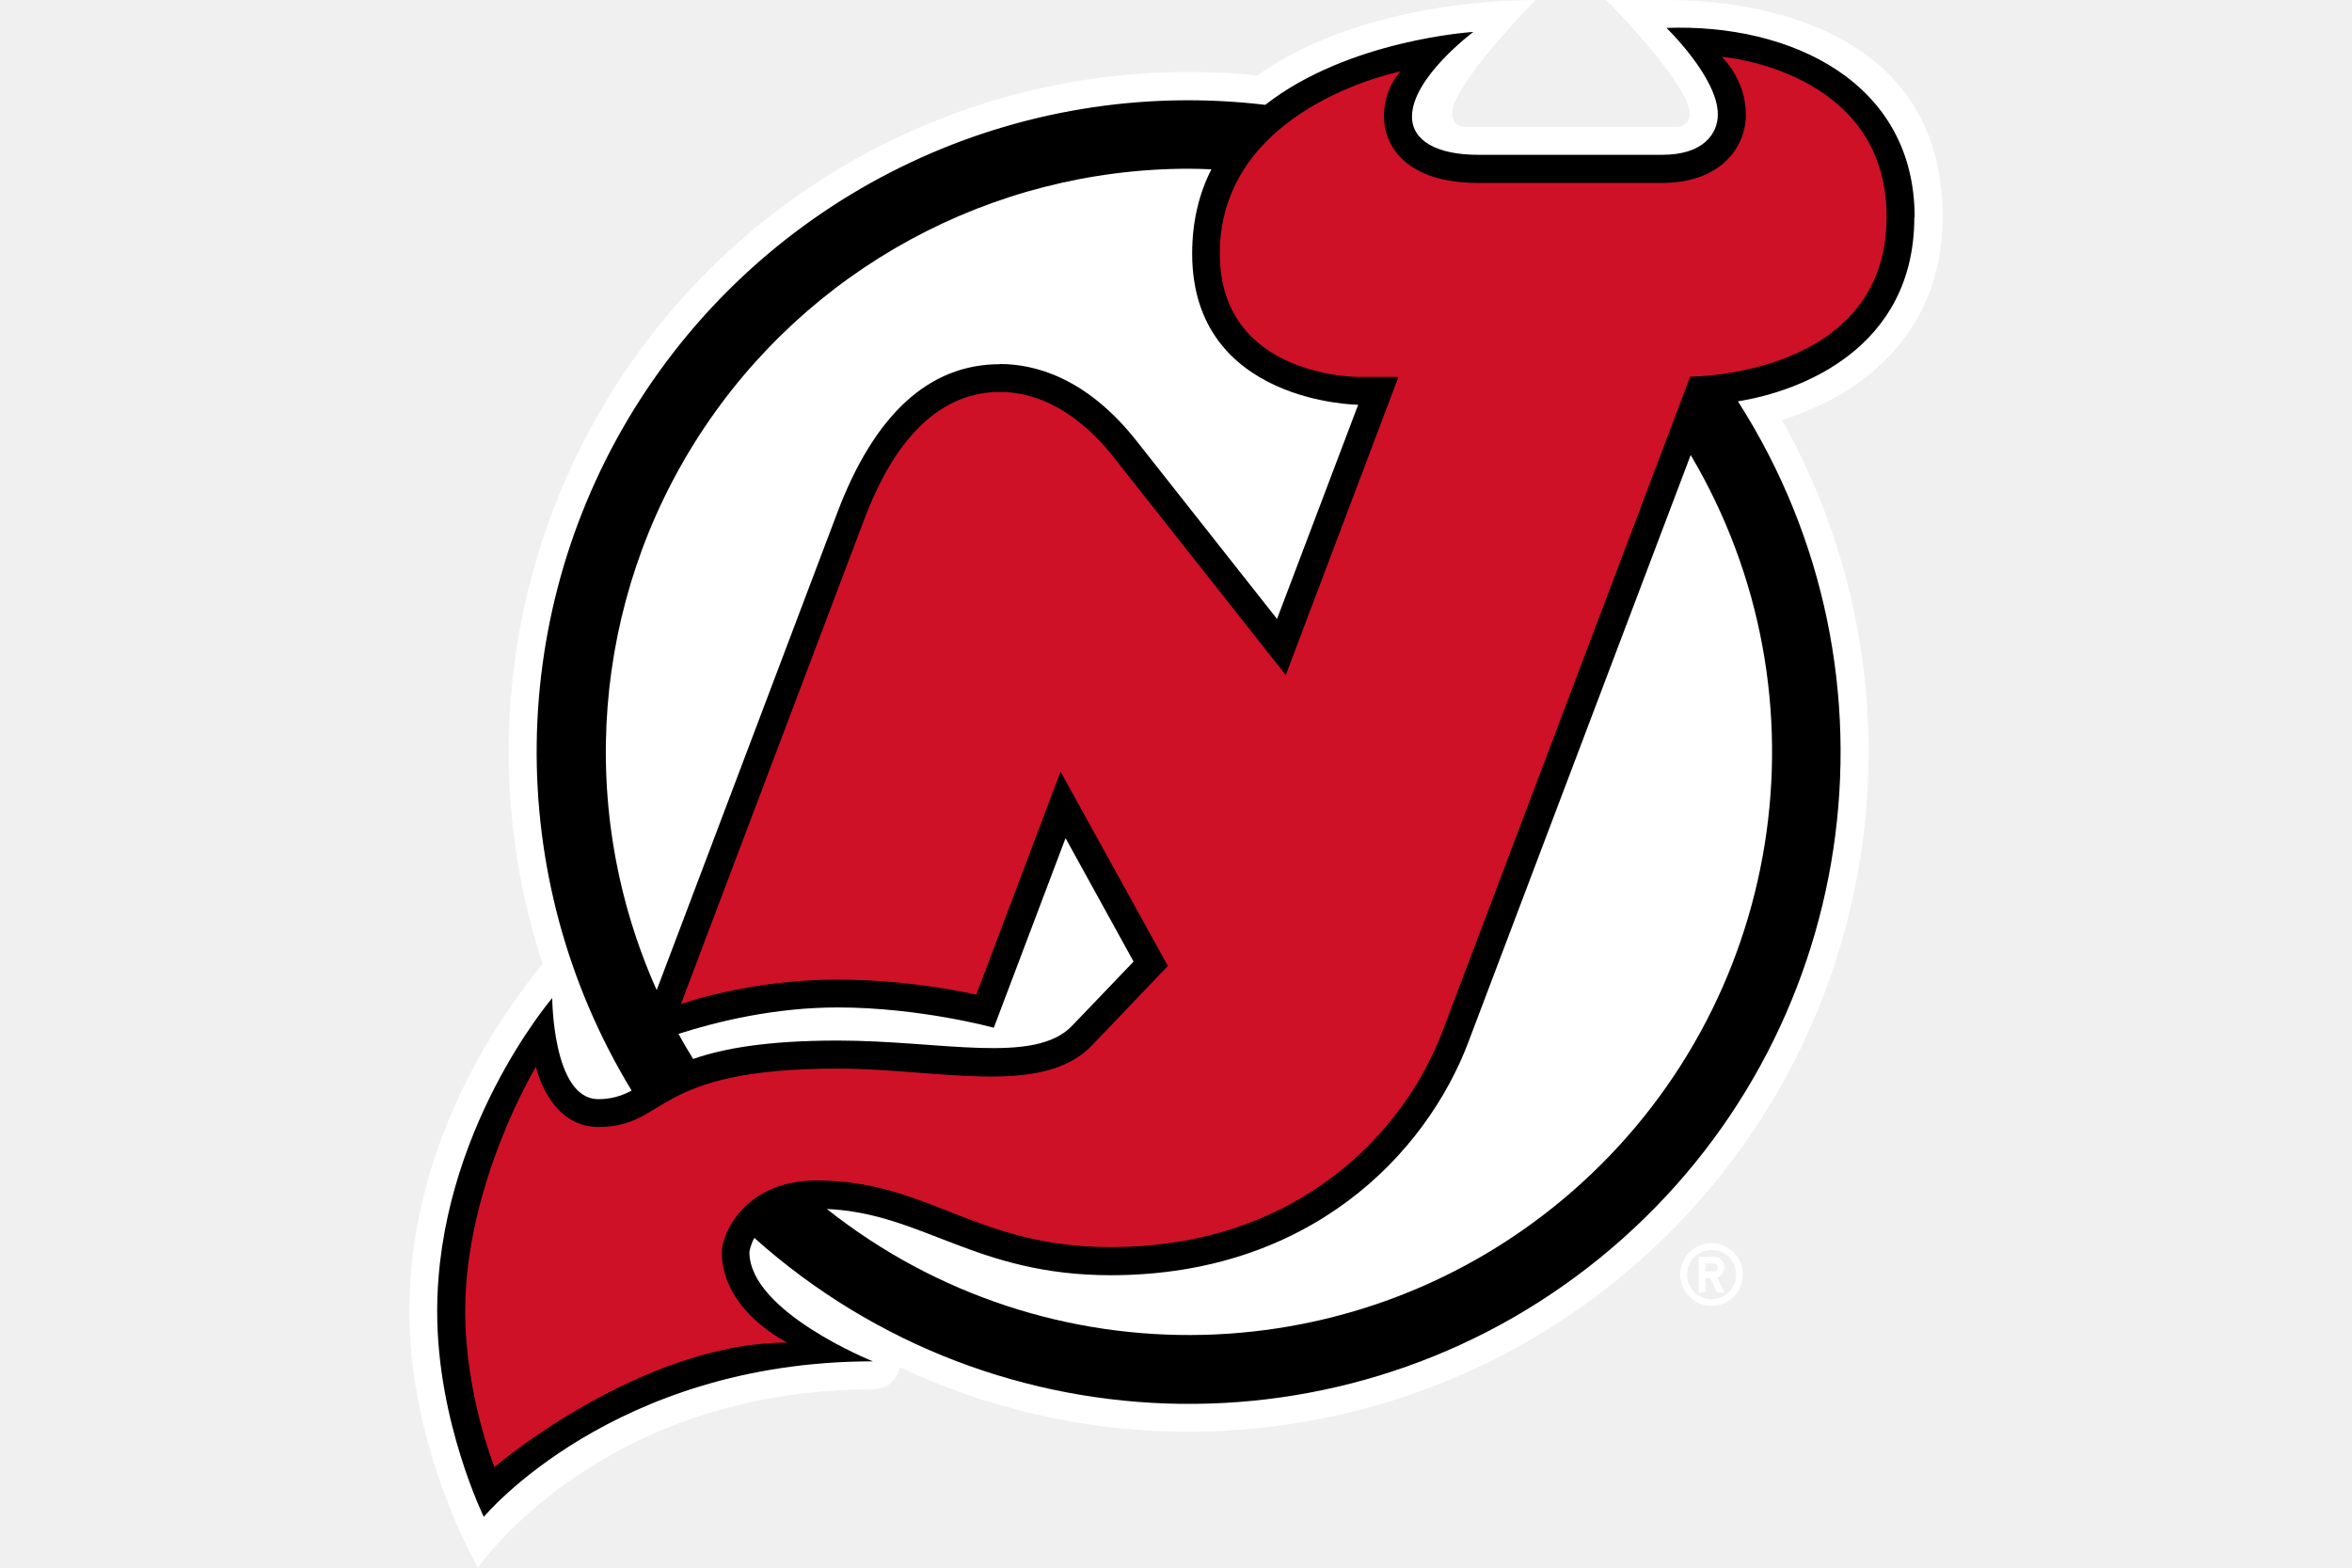
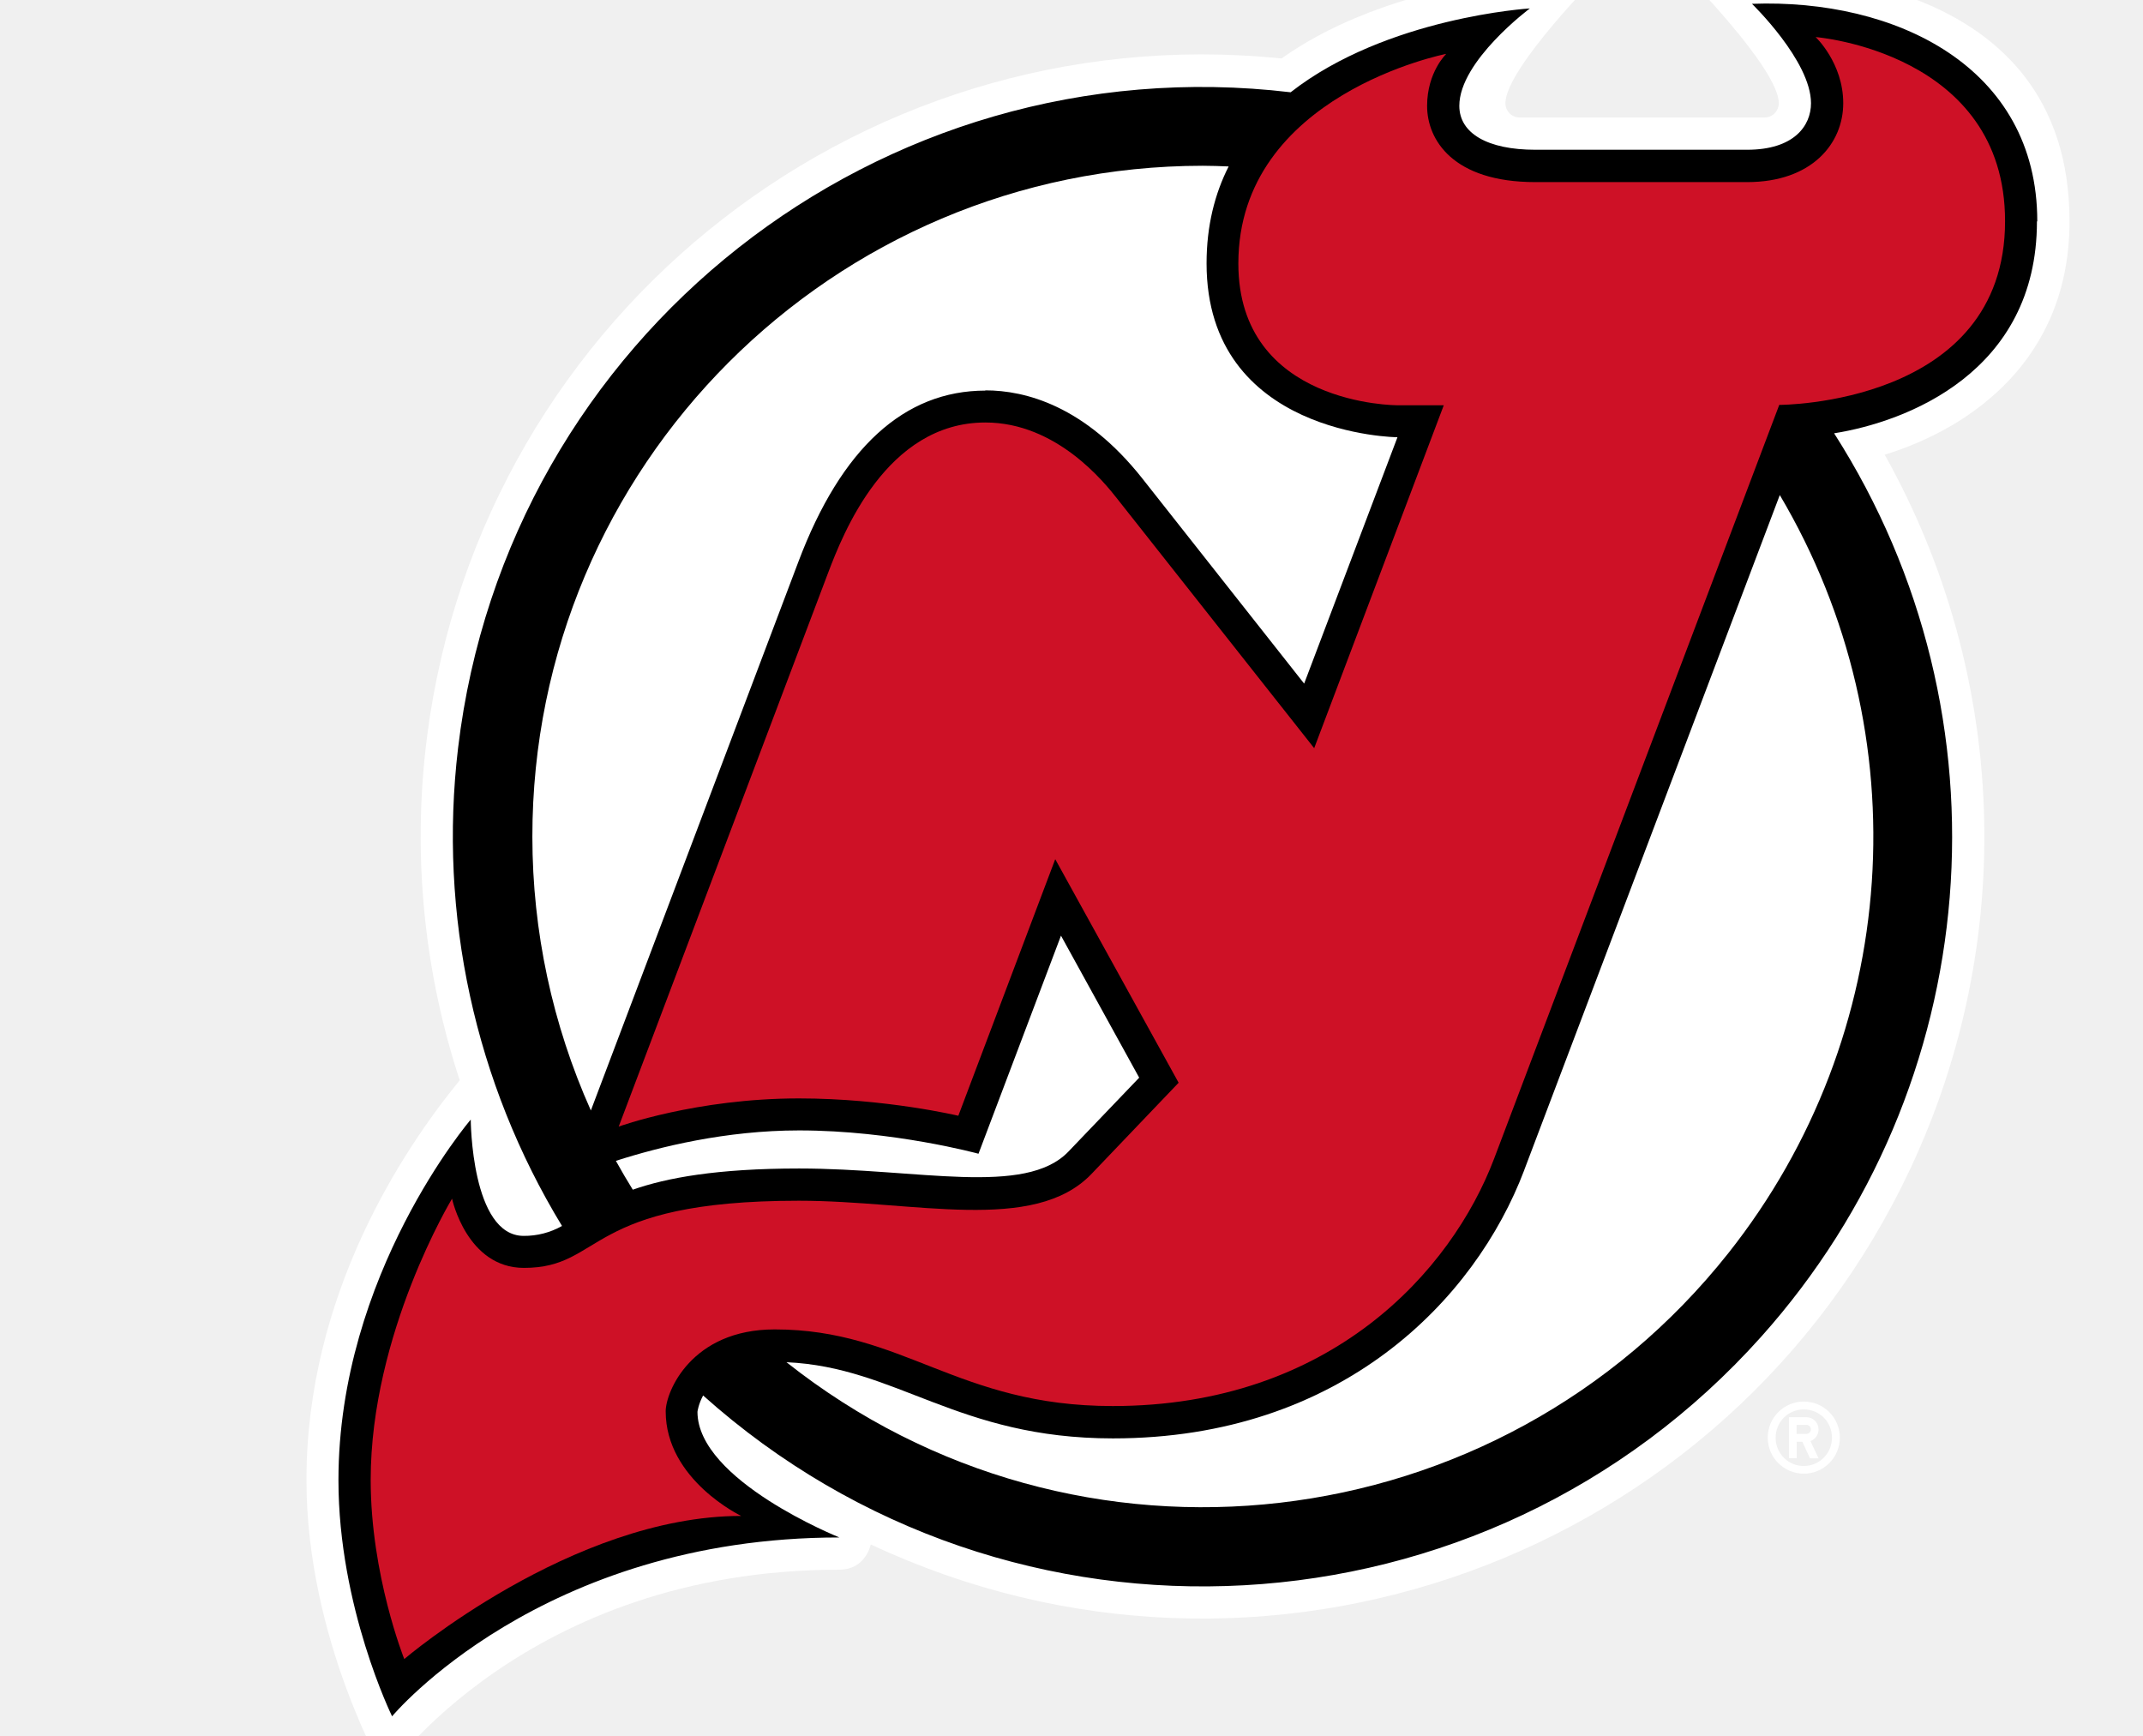
- <svg xmlns="http://www.w3.org/2000/svg" viewBox="0 0 24 16">
-   <g fill="#FFF">
-     <path d="M19.823 2.215C19.823 0 17.33 0 16.993 0h-.603s.853.857.853 1.167c0 .07-.057.127-.127.127h-2.173a.127.127 0 0 1-.126-.127c0-.31.853-1.167.853-1.167-.828 0-2.015.185-2.84.77a6.938 6.938 0 0 0-7.293 9.067c-.513.628-1.36 1.91-1.36 3.548 0 1.414.7 2.615.7 2.615s1.243-1.82 4.03-1.82c.214 0 .27-.188.278-.224a6.937 6.937 0 0 0 8.998-9.67c.767-.236 1.64-.847 1.64-2.07z" />
-     <path d="M17.465 12.688a.32.32 0 0 0 0 .64.32.32 0 0 0 0-.64zm0 .572a.25.25 0 0 1-.25-.25c0-.14.11-.252.25-.252s.25.11.25.25a.25.25 0 0 1-.25.252z" />
-     <path d="M17.596 12.935a.108.108 0 0 0-.108-.108h-.154v.364h.068v-.146h.05l.068.147h.076l-.072-.153a.112.112 0 0 0 .072-.102zm-.11.04h-.085v-.08h.087a.04.04 0 0 1 .04.04.04.04 0 0 1-.04.04z" />
+ <svg xmlns="http://www.w3.org/2000/svg" version="1.1" id="Layer_1" x="0px" y="0px" width="435.031px" height="352.309px" viewBox="0 0 435.031 352.309" enable-background="new 0 0 435.031 352.309" xml:space="preserve">
+   <g>
+     <path fill="#FFFFFF" d="M420.112,44.923c0-50.668-57.026-50.668-64.735-50.668h-13.794c0,0,19.513,19.604,19.513,26.695   c0,1.602-1.304,2.905-2.904,2.905h-49.708c-1.597-0.013-2.884-1.31-2.884-2.905c0-7.092,19.514-26.695,19.514-26.695   c-18.94,0-46.094,4.231-64.965,17.613C172.945,3.009,95.071,66.518,86.211,153.721c-2.246,22.108,0.176,44.438,7.109,65.55   c-11.735,14.365-31.11,43.691-31.11,81.161c0,32.345,16.012,59.817,16.012,59.817s28.434-41.633,92.187-41.633   c4.895,0,6.177-4.302,6.359-5.124c79.348,37.211,173.834,3.053,211.046-76.294c21.721-46.319,19.778-100.265-5.218-144.901   c17.545-5.399,37.516-19.375,37.516-47.353V44.923z" />
+     <path fill="#FFFFFF" d="M366.172,284.488c-4.042,0-7.319,3.277-7.319,7.32s3.277,7.319,7.319,7.319   c4.043,0,7.321-3.276,7.321-7.319S370.215,284.488,366.172,284.488z M366.172,297.573c-3.157,0-5.719-2.562-5.719-5.72   c0-3.204,2.517-5.765,5.719-5.765c3.203,0,5.719,2.516,5.719,5.719c0.026,3.158-2.514,5.738-5.672,5.766   C366.204,297.573,366.189,297.573,366.172,297.573z" />
+     <path fill="#FFFFFF" d="M369.17,290.138c0-1.365-1.105-2.471-2.471-2.471h-3.524v8.326h1.558v-3.341h1.145l1.555,3.363h1.739   l-1.646-3.501c0.971-0.371,1.622-1.293,1.646-2.333L369.17,290.138L369.17,290.138z M366.653,291.052h-1.944v-1.83h1.991   c0.506,0,0.914,0.41,0.914,0.916l0,0c0,0.505-0.408,0.914-0.914,0.914l0,0H366.653z" />
  </g>
-   <path d="M19.537 2.215c0-1.375-1.262-1.977-2.532-1.93 0 0 .524.507.524.882 0 .2-.15.413-.567.413h-1.88c-.422 0-.674-.145-.674-.39 0-.398.626-.864.626-.864s-1.27.077-2.123.744a6.65 6.65 0 0 0-6.466 10.06.68.68 0 0 1-.34.088c-.466 0-.47-1.032-.47-1.032s-1.174 1.37-1.174 3.2c0 1.126.476 2.095.476 2.095s1.317-1.587 3.97-1.587c0 0-1.26-.505-1.26-1.115 0 0 .007-.064.05-.145a6.65 6.65 0 0 0 10.037-8.538c.64-.102 1.8-.54 1.8-1.88z" />
-   <path fill="#CE1126" d="M17.57.58s.245.23.245.587-.278.7-.853.7h-1.88c-.73 0-.96-.375-.96-.676 0-.3.17-.462.17-.462s-1.845.36-1.845 1.86c0 1.262 1.41 1.258 1.41 1.258h.413L13.12 6.89l-1.75-2.216C11.262 4.537 10.836 4 10.202 4c-.88 0-1.265.99-1.396 1.335l-1.858 4.913s.688-.25 1.6-.25c.768 0 1.414.154 1.414.154l.86-2.277 1.095 1.984-.774.81c-.51.532-1.572.237-2.596.237-1.91 0-1.727.596-2.44.596-.507 0-.638-.614-.638-.614s-.722 1.192-.722 2.495c0 .846.298 1.59.298 1.59s1.488-1.27 2.99-1.27c0 0-.67-.32-.67-.928 0-.173.228-.727.967-.727 1.143 0 1.62.68 3 .68 1.934 0 3.007-1.198 3.385-2.196l2.53-6.688s2.004.004 2.004-1.63C19.252.713 17.57.58 17.57.58z" />
-   <g fill="#FFF">
-     <path d="M10.202 3.715c.354 0 .882.136 1.393.782l1.436 1.82.828-2.186s-1.694-.014-1.694-1.543c0-.333.073-.618.196-.86-.076-.003-.152-.006-.23-.006a5.952 5.952 0 0 0-5.43 8.383l1.842-4.87c.38-1.007.938-1.518 1.66-1.518zM14.984 10.635c-.436 1.15-1.623 2.38-3.65 2.38-1.38 0-1.917-.633-2.897-.676a5.95 5.95 0 0 0 8.815-7.695l-2.268 5.99z" />
-     <path d="M10.937 10.472l.63-.658-.694-1.26-.732 1.935s-.755-.207-1.592-.207c-.65 0-1.24.146-1.626.27.048.087.098.172.15.256.3-.105.744-.188 1.476-.188 1.053 0 2.006.25 2.39-.15z" />
+   <path d="M413.57,44.923c0-31.453-28.868-45.224-57.919-44.149c0,0,11.984,11.599,11.984,20.177c0,4.574-3.432,9.447-12.97,9.447  h-43.004c-9.653,0-15.418-3.316-15.418-8.921c0-9.104,14.318-19.764,14.318-19.764S281.514,3.473,262,18.731  C178.574,8.815,102.906,68.407,92.99,151.833c-4.016,33.785,3.413,67.944,21.1,97.016c-2.371,1.34-5.053,2.034-7.777,2.012  c-10.66,0-10.752-23.605-10.752-23.605s-26.855,31.338-26.855,73.199c0,25.757,10.889,47.924,10.889,47.924  s30.126-36.303,90.813-36.303c0,0-28.822-11.553-28.822-25.507c0,0,0.16-1.464,1.144-3.315  c62.608,56.021,158.776,50.682,214.797-11.927c45.526-50.88,51.578-125.854,14.799-183.375  c14.642-2.333,41.176-12.354,41.176-43.006L413.57,44.923z" />
+   <path fill="#CE1126" d="M368.575,7.523c0,0,5.604,5.262,5.604,13.428c0,8.167-6.357,16.013-19.512,16.013h-43.004  c-16.699,0-21.96-8.578-21.96-15.463c0-6.862,3.888-10.568,3.888-10.568s-42.204,8.235-42.204,42.548  c0,28.868,32.254,28.777,32.254,28.777h9.447l-26.307,69.608l-40.031-50.691c-2.47-3.134-12.215-15.417-26.718-15.417  c-20.13,0-28.937,22.646-31.933,30.538l-42.502,112.379c0,0,15.738-5.719,36.6-5.719c17.568,0,32.345,3.522,32.345,3.522  l19.672-52.082l25.048,45.378l-17.705,18.529c-11.666,12.169-35.958,5.421-59.383,5.421c-43.691,0-39.505,13.634-55.815,13.634  c-11.598,0-14.594-14.046-14.594-14.046s-16.516,27.269-16.516,57.074c0,19.352,6.817,36.37,6.817,36.37  s34.038-29.051,68.396-29.051c0,0-15.326-7.319-15.326-21.229c0-3.958,5.215-16.631,22.12-16.631  c26.146,0,37.058,15.556,68.625,15.556c44.241,0,68.785-27.403,77.432-50.232l57.876-152.983c0,0,45.84,0.092,45.84-37.286  C407.05,10.565,368.575,7.523,368.575,7.523z" />
+   <g>
+     <path fill="#FFFFFF" d="M200.032,79.236c8.098,0,20.176,3.111,31.864,17.889l32.849,41.633l18.94-50.005   c0,0-38.75-0.32-38.75-35.295c0-7.618,1.67-14.138,4.482-19.673c-1.736-0.069-3.479-0.138-5.261-0.138   c-75.194,0.037-136.123,61.023-136.085,136.219c0.01,19.137,4.056,38.063,11.875,55.537l42.136-111.396   c8.692-23.035,21.457-34.724,37.972-34.724L200.032,79.236z M309.419,237.526c-9.974,26.307-37.126,54.441-83.493,54.441   c-31.567,0-43.852-14.479-66.269-15.463c58.916,46.683,144.521,36.767,191.205-22.149c35.007-44.182,39.156-105.363,10.438-153.869   l-51.881,137.017V237.526L309.419,237.526z" />
+     <path fill="#FFFFFF" d="M216.845,233.797l14.411-15.052l-15.875-28.823l-16.745,44.265c0,0-17.271-4.734-36.417-4.734   c-14.869,0-28.365,3.339-37.194,6.177c1.098,1.989,2.242,3.934,3.431,5.854c6.863-2.4,17.019-4.301,33.763-4.301   c24.088,0,45.888,5.719,54.671-3.431L216.845,233.797z" />
  </g>
</svg>
